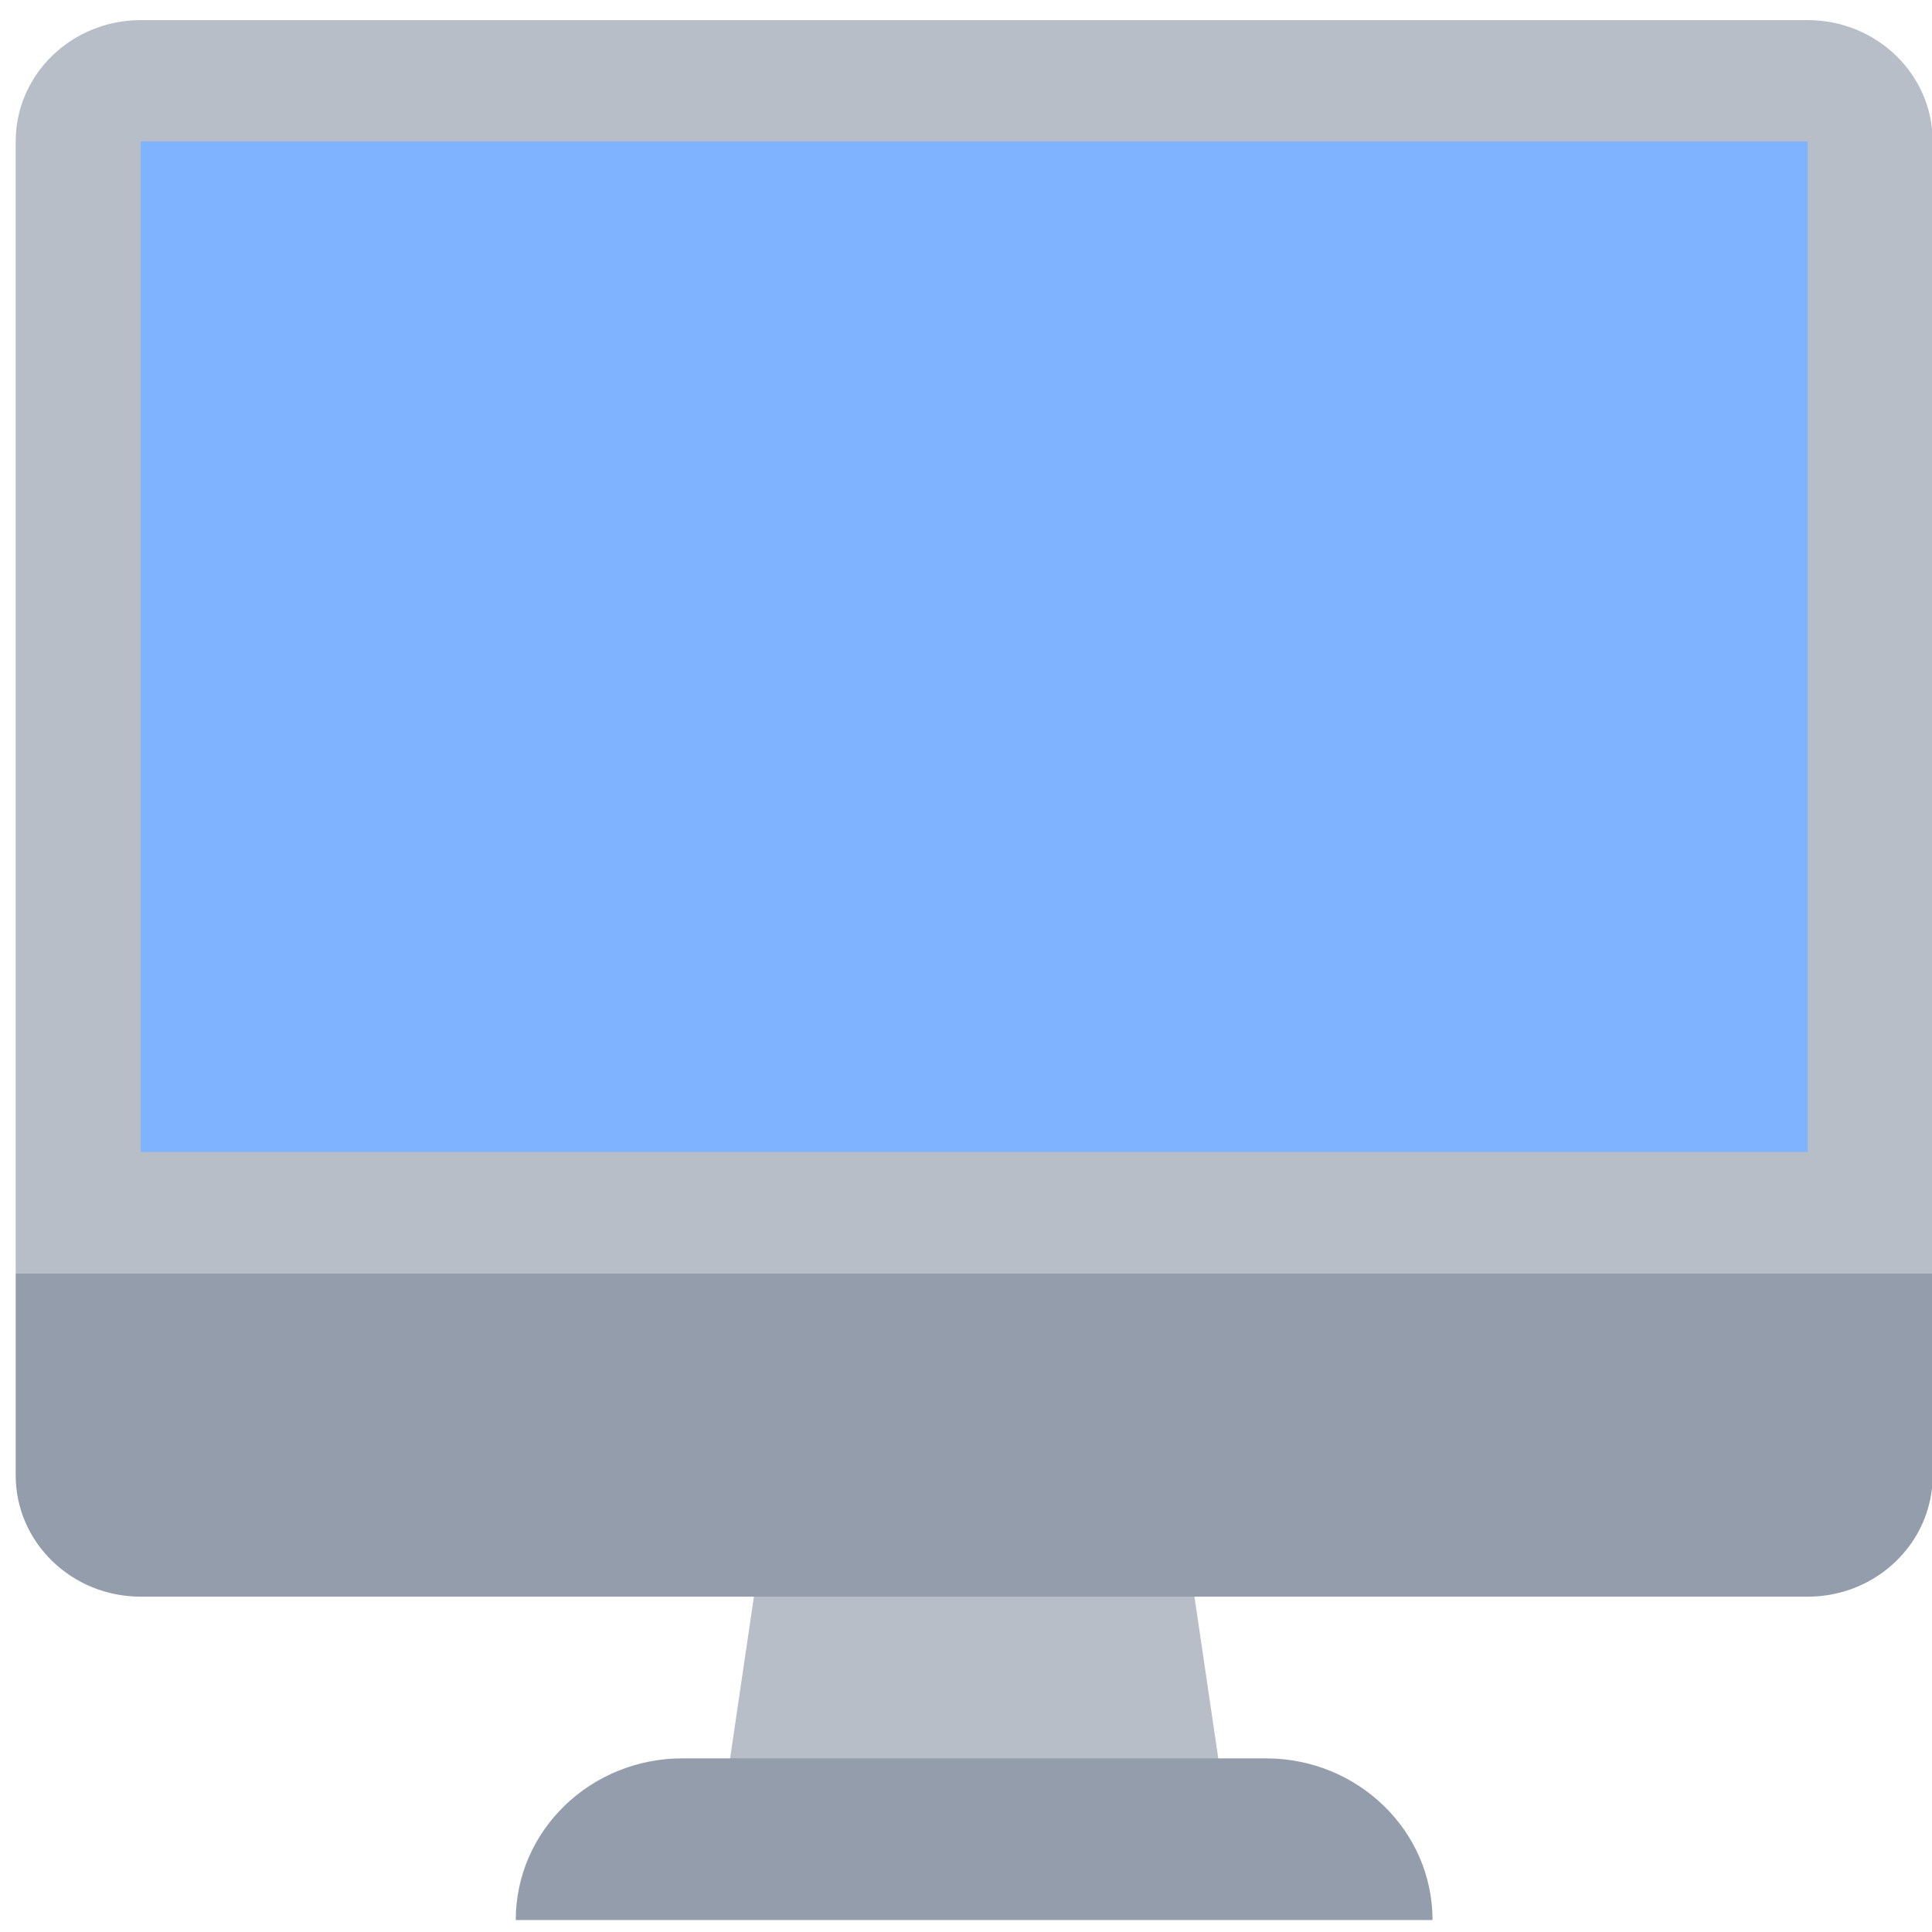
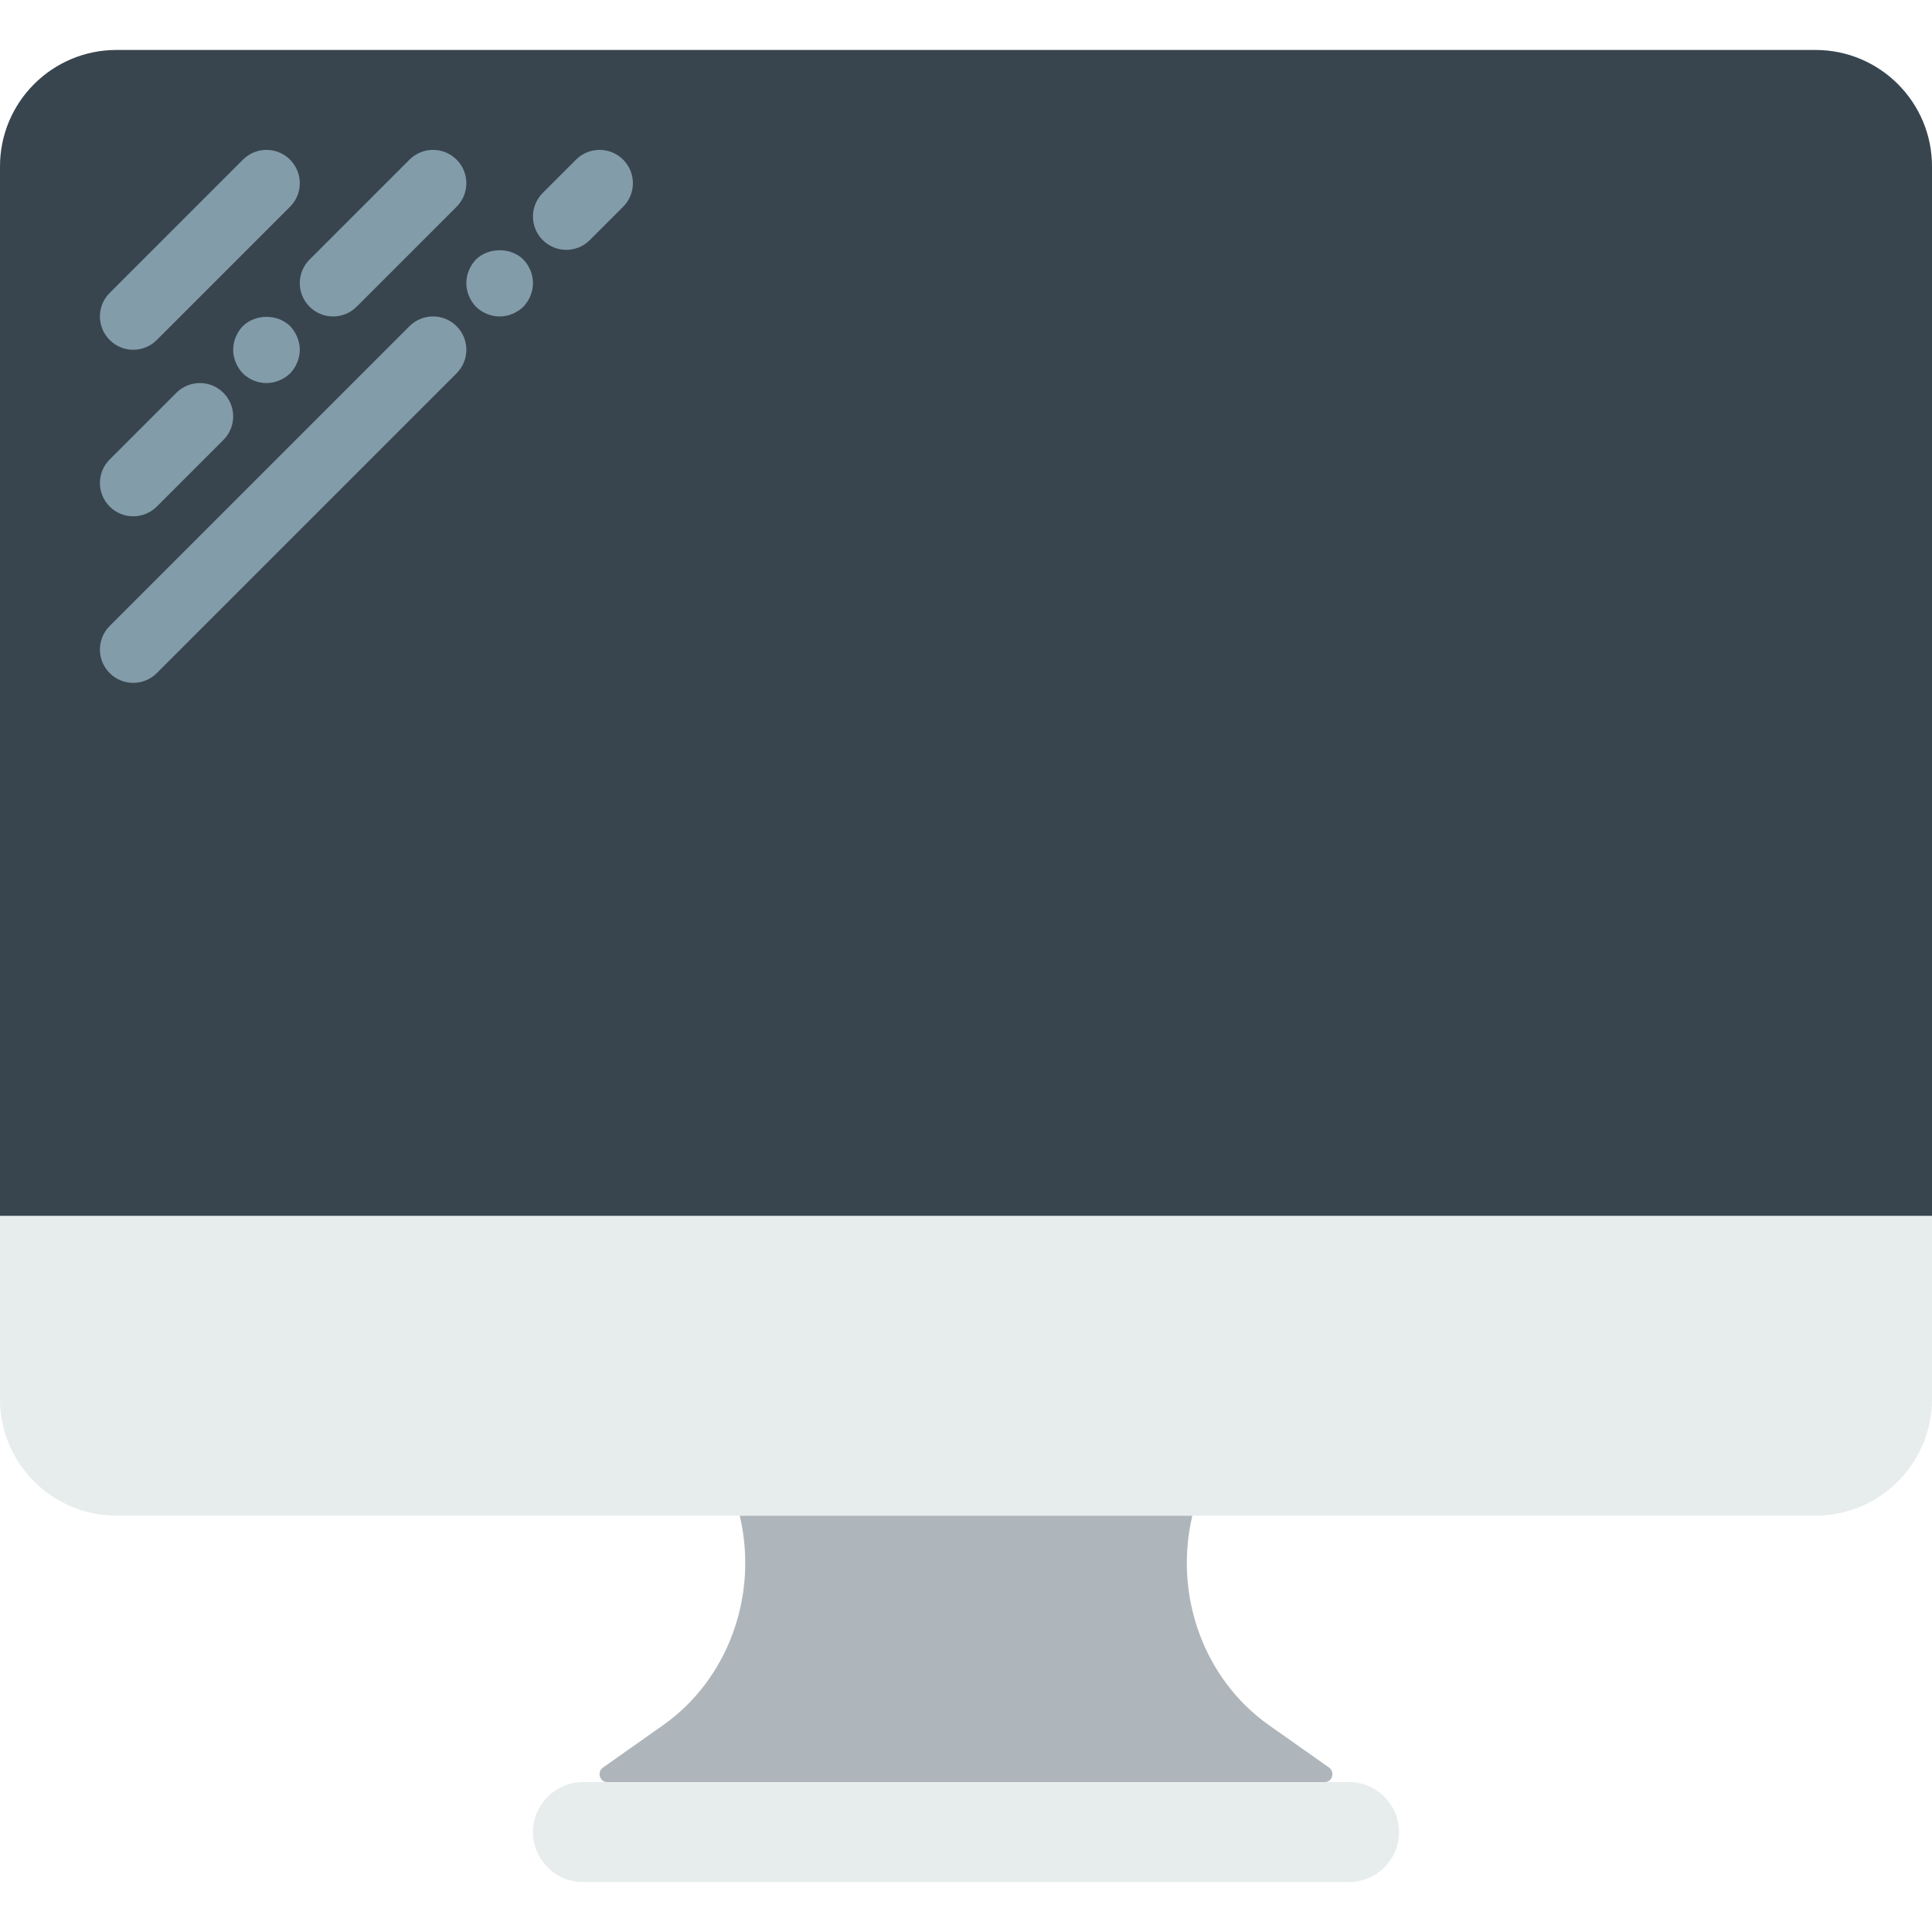
- <svg xmlns="http://www.w3.org/2000/svg" xmlns:xlink="http://www.w3.org/1999/xlink" viewBox="0 0 48 48" id="svg2" version="1.1">
-   <defs id="defs4">
-     <linearGradient id="4" x1="408.46" y1="547.81" x2="408.47" y2="546.59" gradientUnits="userSpaceOnUse">
-       <stop stop-color="#151515" id="stop7" />
-       <stop offset="1" stop-color="#393939" id="stop9" />
-     </linearGradient>
-     <linearGradient id="3" y1="546.42" x2="0" y2="538.46" gradientUnits="userSpaceOnUse" gradientTransform="matrix(1.16667,0,0,1.09091,-68.1,-49.8)">
-       <stop stop-color="#151515" id="stop12" />
-       <stop offset="1" stop-color="#272727" id="stop14" />
-     </linearGradient>
-     <linearGradient id="5" x1="420.91" y1="537.32" x2="419.39" y2="504.79" gradientUnits="userSpaceOnUse" gradientTransform="matrix(0.9157947,0,0,1.067225,-350.1626,-536.9936)">
-       <stop stop-color="#151515" id="stop17" />
-       <stop offset="1" stop-color="#2e2e2e" id="stop19" />
-     </linearGradient>
-     <linearGradient gradientUnits="userSpaceOnUse" y2="506.05" x2="407.33" y1="534.91" x1="408.33" id="2" gradientTransform="matrix(0.9210147,0,0,1.121782,-352.2872,-565.0957)">
-       <stop stop-color="#08f" id="stop22" />
-       <stop offset="1" stop-color="#02c3ff" id="stop24" />
-     </linearGradient>
-     <linearGradient gradientUnits="userSpaceOnUse" y2="503.88" x2="408.78" y1="538.93" x1="408.71" id="1" gradientTransform="matrix(0.9157947,0,0,1.067225,-350.1626,-536.9936)">
-       <stop stop-color="#141414" id="stop27" />
-       <stop offset="1" stop-color="#2d2d2f" id="stop29" />
-     </linearGradient>
-     <linearGradient id="0">
-       <stop stop-color="#2e5d89" id="stop32" />
-       <stop offset="1" stop-color="#1b92f4" id="stop34" />
-     </linearGradient>
-     <linearGradient y2="538.3" x2="473.2" y1="523.3" x1="458.2" gradientUnits="userSpaceOnUse" xlink:href="#0" id="linearGradient36" />
-     <linearGradient xlink:href="#0" gradientUnits="userSpaceOnUse" x1="399.12" y1="510.8" x2="416.84" y2="528.53" id="linearGradient38" />
-   </defs>
-   <polygon id="polygon6" points="19,38 29,38 30,45 18,45 " style="fill:#b7bec8" transform="matrix(1.035372,0,0,1.004327,-0.6455414,-0.5043275)" />
-   <path id="path8" d="m 44.911,0.5 -41.415,0 c -1.715,0 -3.106,1.349 -3.106,3.013 l 0,28.121 47.627,0 0,-28.121 c 0,-1.664 -1.391,-3.013 -3.106,-3.013 z" style="fill:#b7bec8" />
-   <path id="path10" d="m 0.39,31.634 0,5.022 c 0,1.664 1.391,3.013 3.106,3.013 l 41.415,0 c 1.715,0 3.106,-1.349 3.106,-3.013 l 0,-5.022 -47.627,0 z" style="fill:#939dac" />
-   <rect id="rect12" height="25.108" width="41.415" y="3.513" x="3.496" style="fill:#80b3ff" />
-   <path id="path14" d="m 35.592,47.703 -22.778,0 0,0 c 0,-2.219 1.854,-4.017 4.141,-4.017 l 14.495,0 c 2.287,0 4.141,1.799 4.141,4.017 l 0,0 z" style="fill:#939dac" />
+ <svg xmlns="http://www.w3.org/2000/svg" version="1.1" id="Capa_1" x="0px" y="0px" viewBox="0 0 58 58" style="enable-background:new 0 0 58 58;" xml:space="preserve">
+   <defs id="defs59" />
+   <path style="fill:#AFB6BB;" d="M39.774,53.5H18.226c-0.224,0-0.311-0.307-0.124-0.437l1.805-1.273c1.947-1.373,2.868-3.891,2.3-6.29  v0h13.588l0,0.002c-0.568,2.4,0.354,4.917,2.302,6.29l1.803,1.271C40.085,53.194,39.997,53.5,39.774,53.5z" id="path3" />
+   <path style="fill:#E7ECED;" d="M54.502,45.5H3.498C1.566,45.5,0,43.934,0,42.002V4.998C0,3.066,1.566,1.5,3.498,1.5h51.003  C56.434,1.5,58,3.066,58,4.998v37.003C58,43.934,56.434,45.5,54.502,45.5z" id="path5" />
+   <path style="fill:#38454F;" d="M58,36.5H0V4.998C0,3.066,1.566,1.5,3.498,1.5h51.003C56.434,1.5,58,3.066,58,4.998V36.5z" id="path7" />
+   <g id="g9">
+     <path style="fill:#839CAA;" d="M4,10.5c0.256,0,0.512-0.098,0.707-0.293l4-4c0.391-0.391,0.391-1.023,0-1.414s-1.023-0.391-1.414,0   l-4,4c-0.391,0.391-0.391,1.023,0,1.414C3.488,10.402,3.744,10.5,4,10.5z" id="path11" />
+     <path style="fill:#839CAA;" d="M4,15.5c0.256,0,0.512-0.098,0.707-0.293l2-2c0.391-0.391,0.391-1.023,0-1.414s-1.023-0.391-1.414,0   l-2,2c-0.391,0.391-0.391,1.023,0,1.414C3.488,15.402,3.744,15.5,4,15.5z" id="path13" />
+     <path style="fill:#839CAA;" d="M7.29,9.79C7.109,9.98,7,10.24,7,10.5c0,0.26,0.109,0.52,0.29,0.71C7.479,11.39,7.729,11.5,8,11.5   c0.26,0,0.52-0.11,0.71-0.29C8.89,11.02,9,10.76,9,10.5c0-0.26-0.11-0.52-0.29-0.71C8.33,9.42,7.67,9.42,7.29,9.79z" id="path15" />
+     <path style="fill:#839CAA;" d="M9.293,9.207C9.488,9.402,9.744,9.5,10,9.5s0.512-0.098,0.707-0.293l3-3   c0.391-0.391,0.391-1.023,0-1.414s-1.023-0.391-1.414,0l-3,3C8.902,8.184,8.902,8.816,9.293,9.207z" id="path17" />
+     <path style="fill:#839CAA;" d="M12.293,9.793l-9,9c-0.391,0.391-0.391,1.023,0,1.414C3.488,20.402,3.744,20.5,4,20.5   s0.512-0.098,0.707-0.293l9-9c0.391-0.391,0.391-1.023,0-1.414S12.684,9.402,12.293,9.793z" id="path19" />
+     <path style="fill:#839CAA;" d="M14.29,7.79C14.109,7.98,14,8.23,14,8.5s0.109,0.52,0.29,0.71C14.479,9.39,14.729,9.5,15,9.5   c0.27,0,0.52-0.11,0.71-0.29C15.89,9.02,16,8.77,16,8.5s-0.11-0.52-0.29-0.71C15.34,7.42,14.66,7.42,14.29,7.79z" id="path21" />
+     <path style="fill:#839CAA;" d="M18.707,4.793c-0.391-0.391-1.023-0.391-1.414,0l-1,1c-0.391,0.391-0.391,1.023,0,1.414   C16.488,7.402,16.744,7.5,17,7.5s0.512-0.098,0.707-0.293l1-1C19.098,5.816,19.098,5.184,18.707,4.793z" id="path23" />
+   </g>
+   <path style="fill:#E7ECED;" d="M40.5,56.5h-23c-0.825,0-1.5-0.675-1.5-1.5l0,0c0-0.825,0.675-1.5,1.5-1.5h23  c0.825,0,1.5,0.675,1.5,1.5l0,0C42,55.825,41.325,56.5,40.5,56.5z" id="path25" />
+   <g id="g27" />
+   <g id="g29" />
+   <g id="g31" />
+   <g id="g33" />
+   <g id="g35" />
+   <g id="g37" />
+   <g id="g39" />
+   <g id="g41" />
+   <g id="g43" />
+   <g id="g45" />
+   <g id="g47" />
+   <g id="g49" />
+   <g id="g51" />
+   <g id="g53" />
+   <g id="g55" />
</svg>
